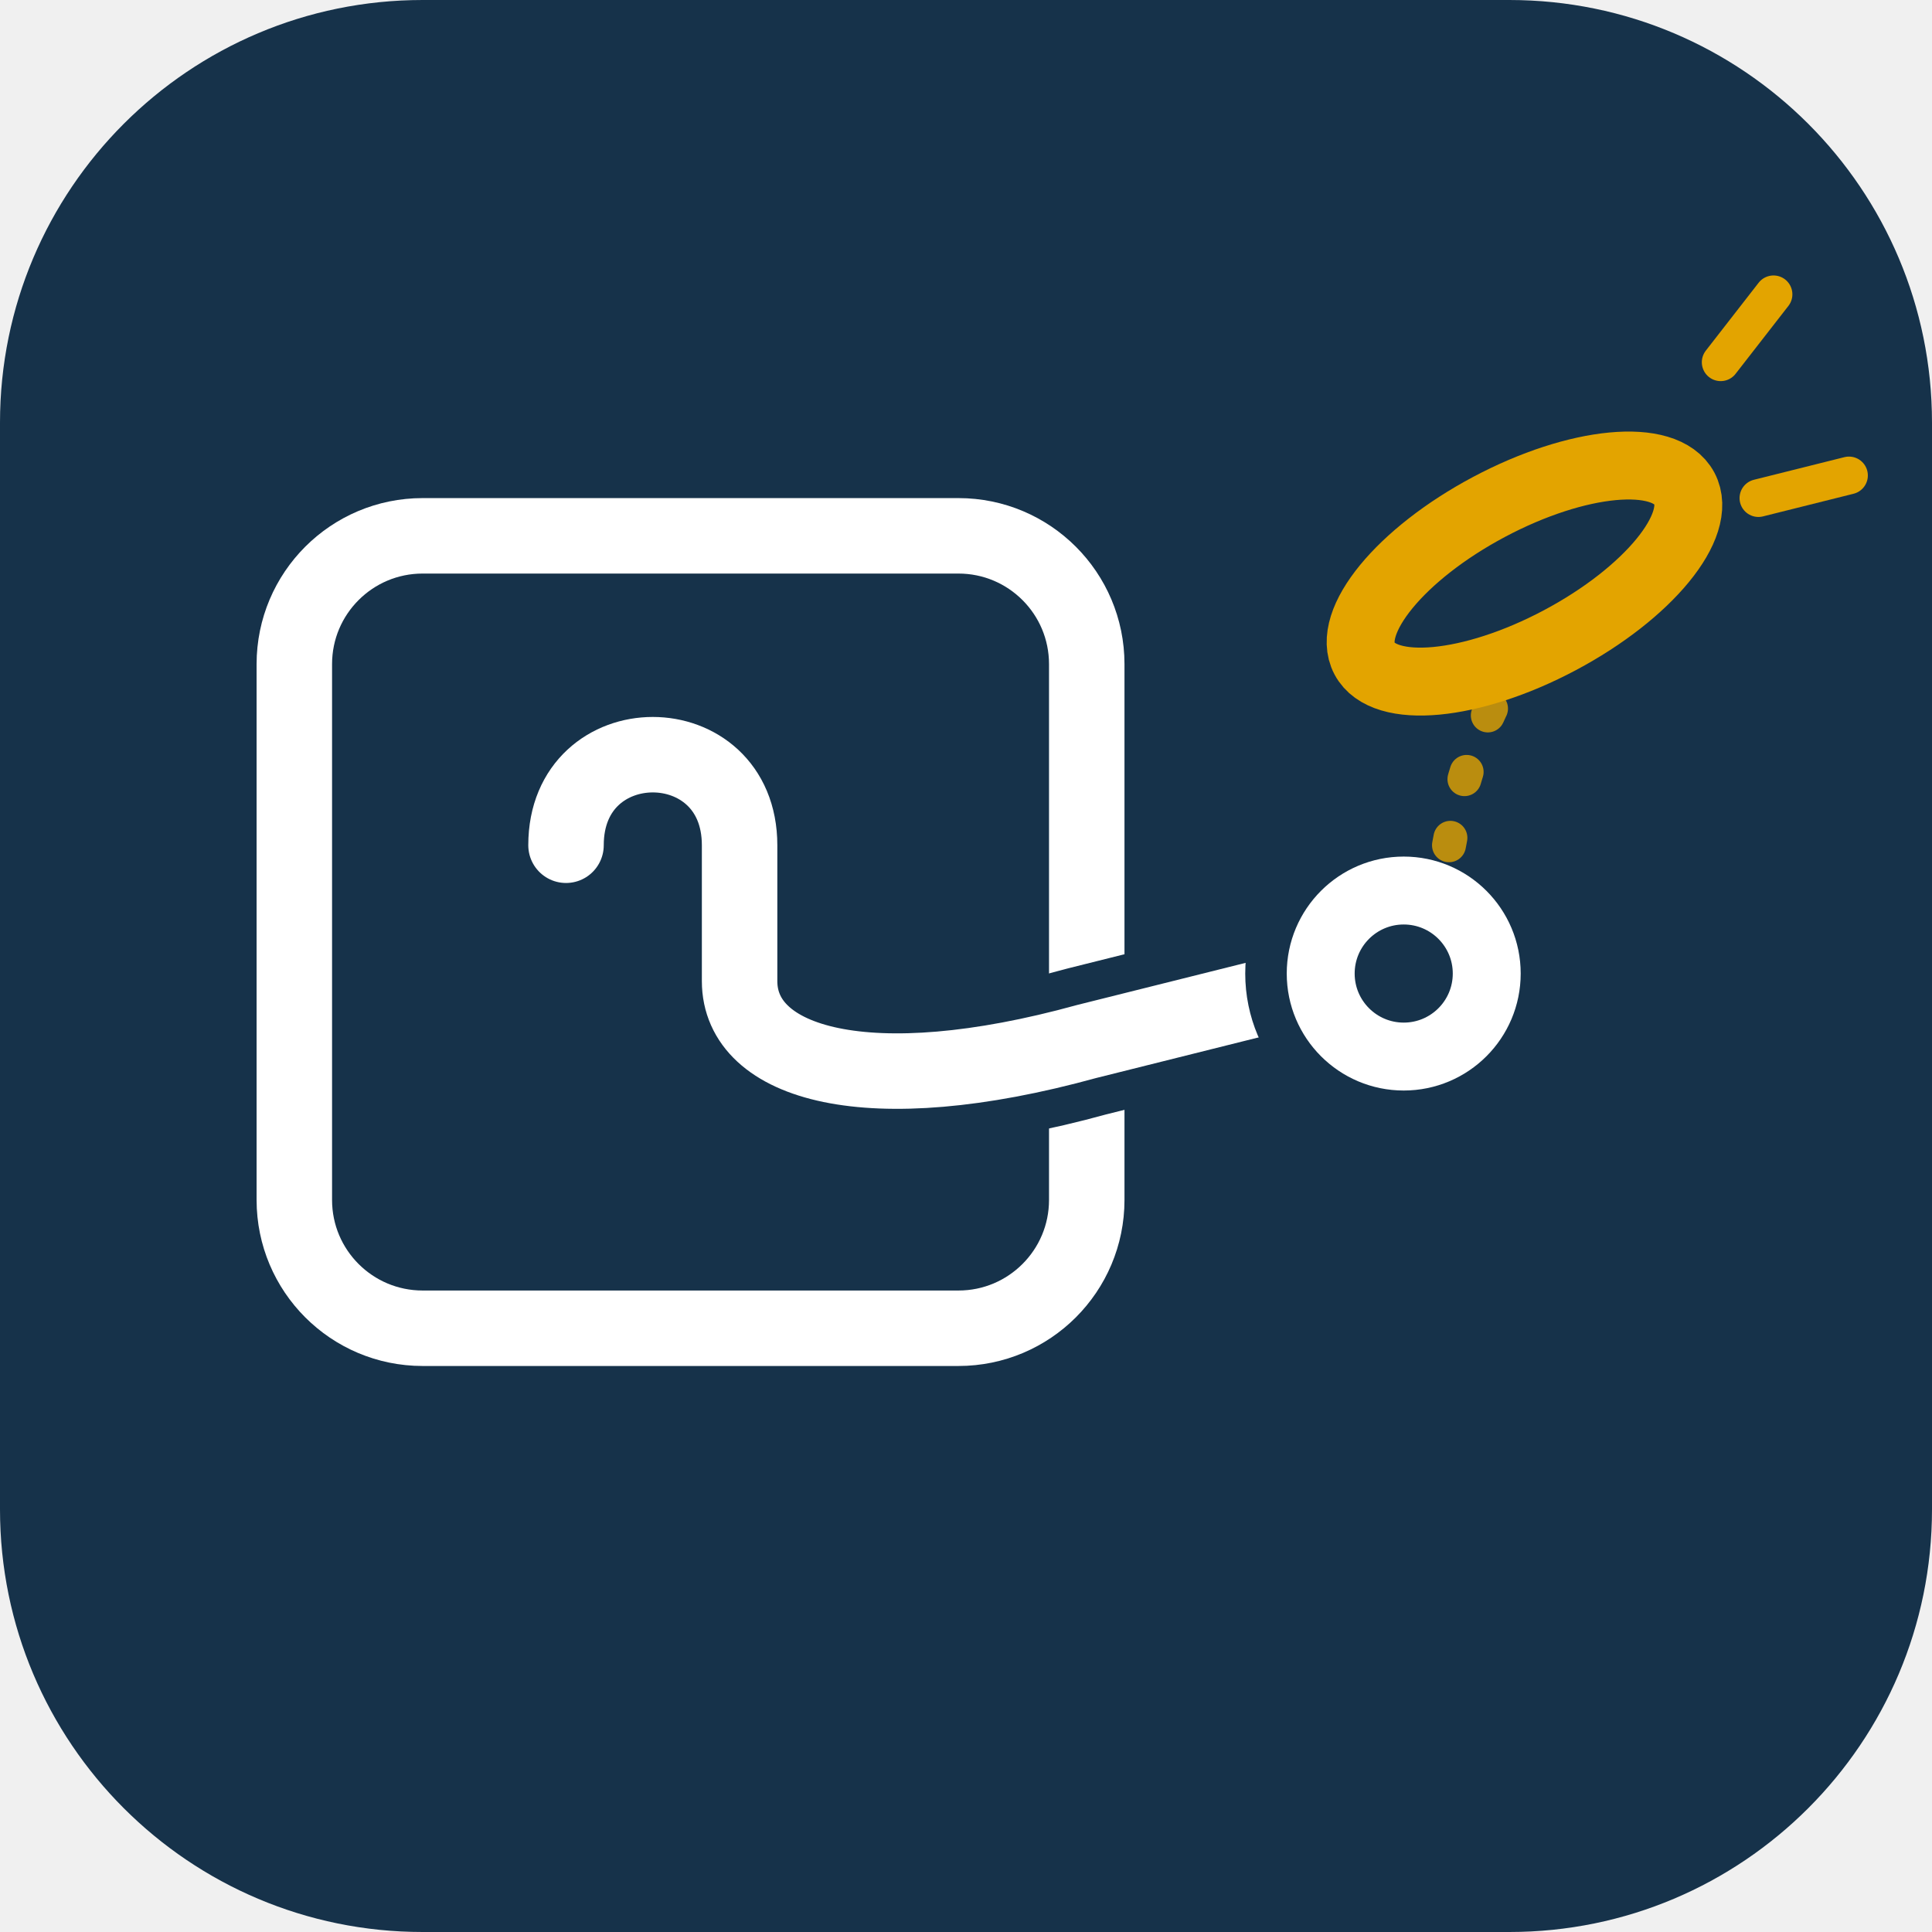
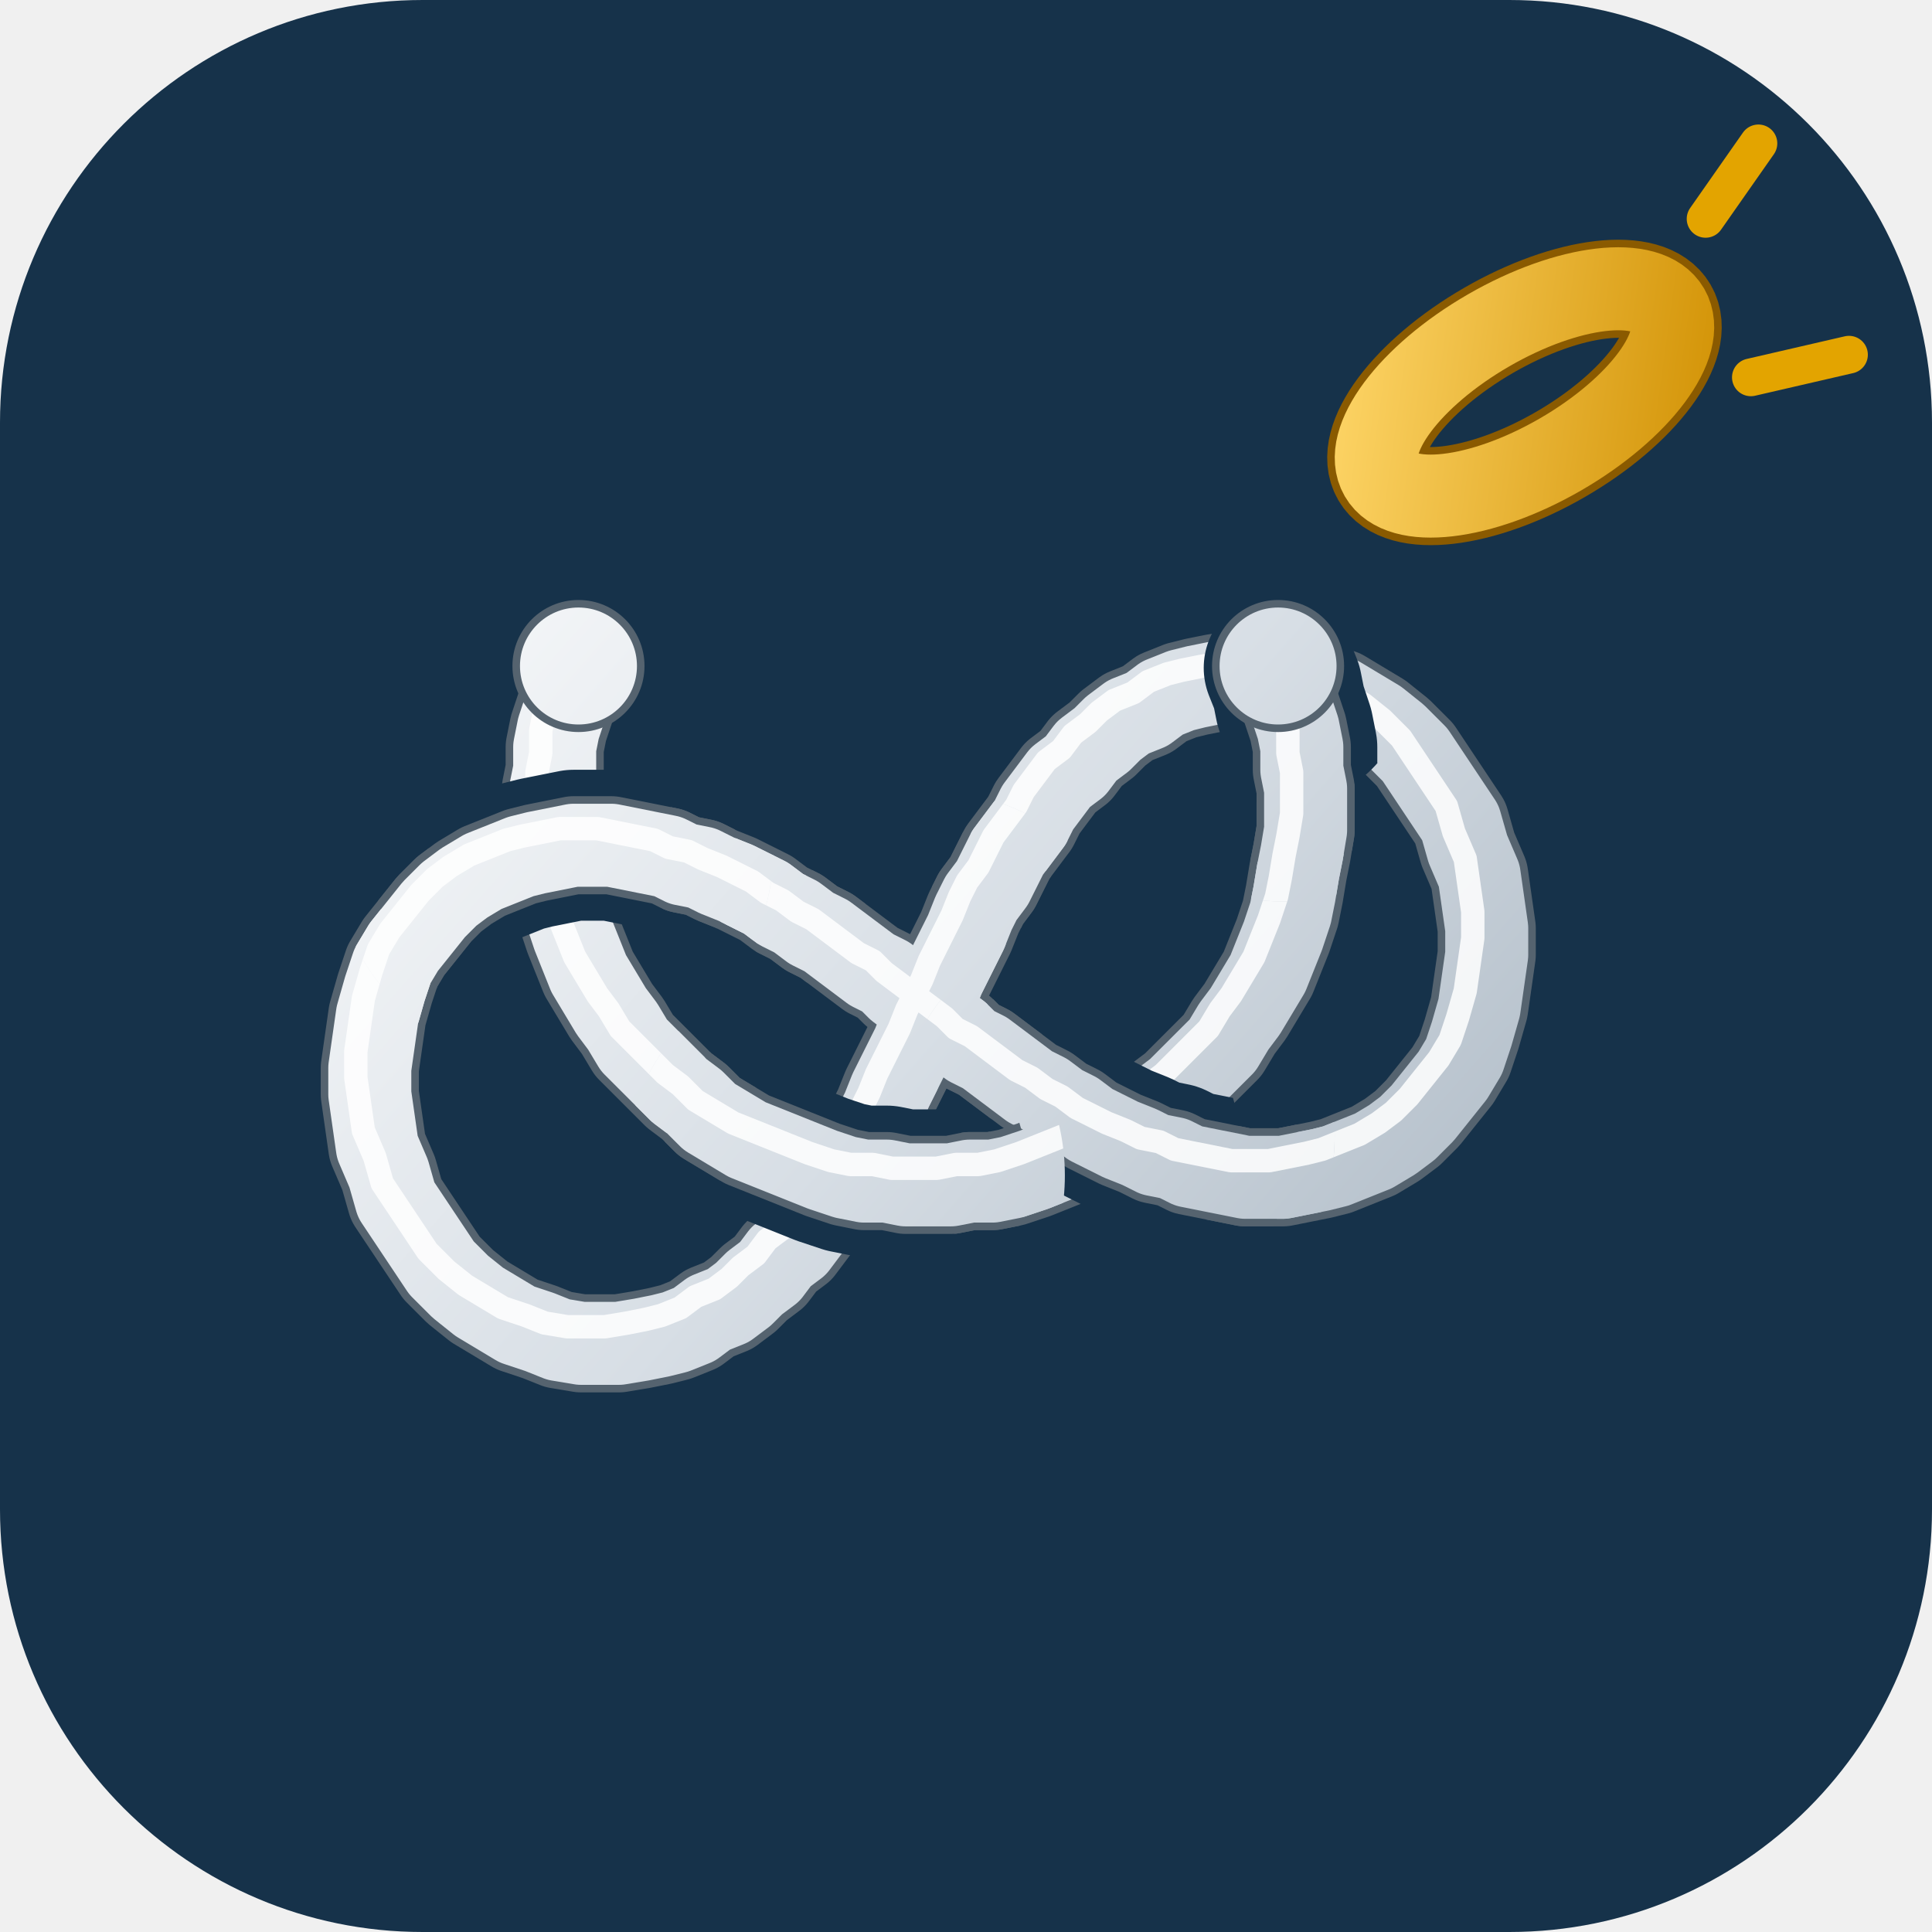
<svg xmlns="http://www.w3.org/2000/svg" viewBox="0 0 512 512">
  <defs>
-     <clipPath id="qu">
-       <rect x="262" y="290" width="52" height="40" />
+     <linearGradient id="is" gradientUnits="userSpaceOnUse" x1="80" y1="120" x2="420" y2="420">
+       <stop offset="0" stop-color="#ffffff" />
+       <stop offset=".5" stop-color="#d7dee5" />
+       <stop offset="1" stop-color="#9fadba" />
+     </linearGradient>
+     <linearGradient id="ig" gradientUnits="userSpaceOnUse" x1="360" y1="70" x2="450" y2="140">
+       <stop offset="0" stop-color="#ffd76a" />
+       <stop offset="1" stop-color="#d08f00" />
+     </linearGradient>
+     <clipPath id="ia0">
+       <circle cx="246.0" cy="268.0" r="33.0" />
+     </clipPath>
+     <clipPath id="ib0">
+       <circle cx="246.0" cy="268.0" r="48.4" />
+     </clipPath>
+     <clipPath id="ic0">
+       <circle cx="246.0" cy="268.0" r="58.4" />
+     </clipPath>
+     <clipPath id="ia1">
+       <circle cx="295.3" cy="301.0" r="33.0" />
+     </clipPath>
+     <clipPath id="ib1">
+       <circle cx="295.3" cy="301.0" r="48.4" />
+     </clipPath>
+     <clipPath id="ic1">
+       <circle cx="295.3" cy="301.0" r="58.4" />
+     </clipPath>
+     <clipPath id="ia2">
+       <circle cx="146.6" cy="224.8" r="33.0" />
+     </clipPath>
+     <clipPath id="ib2">
+       <circle cx="146.6" cy="224.8" r="48.4" />
+     </clipPath>
+     <clipPath id="ic2">
+       <circle cx="146.6" cy="224.8" r="58.4" />
+     </clipPath>
+     <clipPath id="ia3">
+       <circle cx="223.8" cy="311.5" r="33.0" />
+     </clipPath>
+     <clipPath id="ib3">
+       <circle cx="223.8" cy="311.5" r="48.4" />
+     </clipPath>
+     <clipPath id="ic3">
+       <circle cx="223.8" cy="311.5" r="58.4" />
+     </clipPath>
+     <clipPath id="ia4">
+       <circle cx="340.2" cy="180.5" r="33.0" />
+     </clipPath>
+     <clipPath id="ib4">
+       <circle cx="340.2" cy="180.5" r="48.4" />
+     </clipPath>
+     <clipPath id="ic4">
+       <circle cx="340.2" cy="180.5" r="58.4" />
    </clipPath>
  </defs>
  <rect width="512" height="512" rx="112" fill="#16324a" />
-   <g fill="none" stroke-linecap="round" stroke-linejoin="round" transform="translate(0 -8)">
-     <rect x="78" y="150" width="210" height="210" rx="34" stroke="#ffffff" stroke-width="20" />
-     <path d="M150 232 C 150 200, 196 200, 196 232 L196 268 C 196 290, 230 300, 288 284 L 352 268" stroke="#16324a" stroke-width="40" />
-     <path d="M150 232 C 150 200, 196 200, 196 232 L196 268 C 196 290, 230 300, 288 284 L 352 268" stroke="#ffffff" stroke-width="20" />
-     <circle cx="372" cy="266" r="22" stroke="#16324a" stroke-width="40" />
-     <circle cx="372" cy="266" r="22" stroke="#ffffff" stroke-width="18" />
-     <ellipse cx="404" cy="160" rx="48" ry="20" stroke="#e3a400" stroke-width="18" transform="rotate(-28 404 160)" />
-     <g stroke="#e3a400" stroke-width="9" stroke-dasharray="2 16" opacity=".8">
-       <path d="M384 232 Q 388 210 396 194" />
+   <g fill="none" stroke-linecap="round" stroke-linejoin="round">
+     <g>
+       <path d="M392 232 L393 239 L394 246 L394 253 L393 260 L392 267 L390 274 L388 280 L385 285 L381 290 L377 295 L373 299 L369 302 L364 305 L359 307 L354 309 L350 310 L345 311 L340 312 L335 312 L330 312 L325 311 L320 310 L315 309 L311 307 L306 306 L302 304 L297 302 L293 300 L289 298 L285 295 L281 293 L277 290 L273 288 L269 285 L265 282 L261 279 L257 277 L254 274 L250 271 L246 268 L242 265 L238 262 L235 259 L231 257 L227 254 L223 251 L219 248 L215 246 L211 243 L207 241 L203 238 L199 236 L195 234 L190 232 L186 230 L181 229 L177 227 L172 226 L167 225 L162 224 L157 224 L152 224 L147 225 L142 226 L138 227 L133 229 L128 231 L123 234 L119 237 L115 241 L111 246 L107 251 L104 256 L102 262 L100 269 L99 276 L98 283 L98 290 L99 297 L100 304 L103 311 L105 318 L109 324 L113 330 L117 336 L122 341 L127 345 L132 348 L137 351 L143 353 L148 355 L154 356 L159 356 L164 356 L170 355 L175 354 L179 353 L184 351 L188 348 L193 346 L197 343 L200 340 L204 337 L207 333 L211 330 L214 326 L217 322 L219 318 L222 314 L225 310 L227 306 L229 302 L232 298 L234 294 L236 289 L238 285 L240 281 L242 277 L244 272 L246 268 L248 264 L250 259 L252 255 L254 251 L256 247 L258 242 L260 238 L263 234 L265 230 L267 226 L270 222 L273 218 L275 214 L278 210 L281 206 L285 203 L288 199 L292 196 L295 193 L299 190 L304 188 L308 185 L313 183 L317 182 L322 181 L328 180 L333 180 L338 180 L344 181 L349 183 L355 185 L360 188 L365 191 L370 195 L375 200 L379 206 L383 212 L387 218 L389 225 L392 232" stroke="#55636f" stroke-width="26" />
    </g>
+     <g>
+       <path d="M392 232 L393 239 L394 246 L394 253 L393 260 L392 267 L390 274 L388 280 L385 285 L381 290 L377 295 L373 299 L369 302 L364 305 L359 307 L354 309 L350 310 L345 311 L340 312 L335 312 L330 312 L325 311 L320 310 L315 309 L311 307 L306 306 L302 304 L297 302 L293 300 L289 298 L285 295 L281 293 L277 290 L273 288 L269 285 L265 282 L261 279 L257 277 L254 274 L250 271 L246 268 L242 265 L238 262 L235 259 L231 257 L227 254 L223 251 L219 248 L215 246 L211 243 L207 241 L203 238 L199 236 L195 234 L190 232 L186 230 L181 229 L177 227 L172 226 L167 225 L162 224 L157 224 L152 224 L147 225 L142 226 L138 227 L133 229 L128 231 L123 234 L119 237 L115 241 L111 246 L107 251 L104 256 L102 262 L100 269 L99 276 L98 283 L98 290 L99 297 L100 304 L103 311 L105 318 L109 324 L113 330 L117 336 L122 341 L127 345 L132 348 L137 351 L143 353 L148 355 L154 356 L159 356 L164 356 L170 355 L175 354 L179 353 L184 351 L188 348 L193 346 L197 343 L200 340 L204 337 L207 333 L211 330 L214 326 L217 322 L219 318 L222 314 L225 310 L227 306 L229 302 L232 298 L234 294 L236 289 L238 285 L240 281 L242 277 L244 272 L246 268 L248 264 L250 259 L252 255 L254 251 L256 247 L258 242 L260 238 L263 234 L265 230 L267 226 L270 222 L273 218 L275 214 L278 210 L281 206 L285 203 L288 199 L292 196 L295 193 L299 190 L304 188 L308 185 L313 183 L317 182 L322 181 L328 180 L333 180 L338 180 L344 181 L349 183 L355 185 L360 188 L365 191 L370 195 L375 200 L379 206 L383 212 L387 218 L389 225 L392 232" stroke="url(#is)" stroke-width="22" />
+       <path d="M392 232 L393 239 L394 246 L394 253 L393 260 L392 267 L390 274 L388 280 L385 285 L381 290 L377 295 L373 299 L369 302 L364 305 L359 307 L354 309 L350 310 L345 311 L340 312 L335 312 L330 312 L325 311 L320 310 L315 309 L311 307 L306 306 L302 304 L297 302 L293 300 L289 298 L285 295 L281 293 L277 290 L273 288 L269 285 L265 282 L261 279 L257 277 L254 274 L250 271 L246 268 L242 265 L238 262 L235 259 L231 257 L227 254 L223 251 L219 248 L215 246 L211 243 L207 241 L203 238 L199 236 L195 234 L190 232 L186 230 L181 229 L177 227 L172 226 L167 225 L162 224 L157 224 L152 224 L147 225 L142 226 L138 227 L133 229 L128 231 L123 234 L119 237 L115 241 L111 246 L107 251 L104 256 L102 262 L100 269 L99 276 L98 283 L98 290 L99 297 L100 304 L103 311 L105 318 L109 324 L113 330 L117 336 L122 341 L127 345 L132 348 L137 351 L143 353 L148 355 L154 356 L159 356 L164 356 L170 355 L175 354 L179 353 L184 351 L188 348 L193 346 L197 343 L200 340 L204 337 L207 333 L211 330 L214 326 L217 322 L219 318 L222 314 L225 310 L227 306 L229 302 L232 298 L234 294 L236 289 L238 285 L240 281 L242 277 L244 272 L246 268 L248 264 L250 259 L252 255 L254 251 L256 247 L258 242 L260 238 L263 234 L265 230 L267 226 L270 222 L273 218 L275 214 L278 210 L281 206 L285 203 L288 199 L292 196 L295 193 L299 190 L304 188 L308 185 L313 183 L317 182 L322 181 L328 180 L333 180 L338 180 L344 181 L349 183 L355 185 L360 188 L365 191 L370 195 L375 200 L379 206 L383 212 L387 218 L389 225 L392 232" stroke="#ffffff" stroke-opacity=".85" stroke-width="6.2" transform="translate(-3.7 -4.4)" />
+     </g>
+     <g>
+       <path d="M339 177 L341 182 L342 187 L344 193 L345 198 L345 204 L346 209 L346 215 L346 220 L345 226 L344 231 L343 237 L342 242 L340 248 L338 253 L336 258 L333 263 L330 268 L327 272 L324 277 L320 281 L316 285 L312 289 L308 292 L304 296 L299 299 L294 302 L289 304 L284 306 L279 308 L274 310 L268 312 L263 313 L257 313 L252 314 L246 314 L240 314 L235 313 L229 313 L224 312 L218 310 L213 308 L208 306 L203 304 L198 302 L193 299 L188 296 L184 292 L180 289 L176 285 L172 281 L168 277 L165 272 L162 268 L159 263 L156 258 L154 253 L152 248 L150 242 L149 237 L148 231 L147 226 L146 220 L146 215 L146 209 L147 204 L147 198 L148 193 L150 187 L151 182 L153 177" stroke="#55636f" stroke-width="26" />
+     </g>
+     <g>
+       <path d="M339 177 L341 182 L342 187 L344 193 L345 198 L345 204 L346 209 L346 215 L346 220 L345 226 L344 231 L343 237 L342 242 L340 248 L338 253 L336 258 L333 263 L330 268 L327 272 L324 277 L320 281 L316 285 L312 289 L308 292 L304 296 L299 299 L294 302 L289 304 L284 306 L279 308 L274 310 L268 312 L263 313 L257 313 L252 314 L246 314 L240 314 L235 313 L229 313 L224 312 L218 310 L213 308 L208 306 L203 304 L198 302 L193 299 L188 296 L184 292 L180 289 L176 285 L172 281 L168 277 L165 272 L162 268 L159 263 L156 258 L154 253 L152 248 L150 242 L149 237 L148 231 L147 226 L146 220 L146 215 L146 209 L147 204 L147 198 L148 193 L150 187 L151 182 L153 177" stroke="url(#is)" stroke-width="22" />
+       <path d="M339 177 L341 182 L342 187 L344 193 L345 198 L345 204 L346 209 L346 215 L346 220 L345 226 L344 231 L343 237 L342 242 L340 248 L338 253 L336 258 L333 263 L330 268 L327 272 L324 277 L320 281 L316 285 L312 289 L308 292 L304 296 L299 299 L294 302 L289 304 L284 306 L279 308 L274 310 L268 312 L263 313 L257 313 L252 314 L246 314 L240 314 L235 313 L229 313 L224 312 L218 310 L213 308 L208 306 L203 304 L198 302 L193 299 L188 296 L184 292 L180 289 L176 285 L172 281 L168 277 L165 272 L162 268 L159 263 L156 258 L154 253 L152 248 L150 242 L149 237 L148 231 L147 226 L146 220 L146 215 L146 209 L147 204 L147 198 L148 193 L150 187 L151 182 L153 177" stroke="#ffffff" stroke-opacity=".85" stroke-width="6.2" transform="translate(-3.7 -4.4)" />
+     </g>
+     <path d="M392 232 L393 239 L394 246 L394 253 L393 260 L392 267 L390 274 L388 280 L385 285 L381 290 L377 295 L373 299 L369 302 L364 305 L359 307 L354 309 L350 310 L345 311 L340 312 L335 312 L330 312 L325 311 L320 310 L315 309 L311 307 L306 306 L302 304 L297 302 L293 300 L289 298 L285 295 L281 293 L277 290 L273 288 L269 285 L265 282 L261 279 L257 277 L254 274 L250 271 L246 268 L242 265 L238 262 L235 259 L231 257 L227 254 L223 251 L219 248 L215 246 L211 243 L207 241 L203 238 L199 236 L195 234 L190 232 L186 230 L181 229 L177 227 L172 226 L167 225 L162 224 L157 224 L152 224 L147 225 L142 226 L138 227 L133 229 L128 231 L123 234 L119 237 L115 241 L111 246 L107 251 L104 256 L102 262 L100 269 L99 276 L98 283 L98 290 L99 297 L100 304 L103 311 L105 318 L109 324 L113 330 L117 336 L122 341 L127 345 L132 348 L137 351 L143 353 L148 355 L154 356 L159 356 L164 356 L170 355 L175 354 L179 353 L184 351 L188 348 L193 346 L197 343 L200 340 L204 337 L207 333 L211 330 L214 326 L217 322 L219 318 L222 314 L225 310 L227 306 L229 302 L232 298 L234 294 L236 289 L238 285 L240 281 L242 277 L244 272 L246 268 L248 264 L250 259 L252 255 L254 251 L256 247 L258 242 L260 238 L263 234 L265 230 L267 226 L270 222 L273 218 L275 214 L278 210 L281 206 L285 203 L288 199 L292 196 L295 193 L299 190 L304 188 L308 185 L313 183 L317 182 L322 181 L328 180 L333 180 L338 180 L344 181 L349 183 L355 185 L360 188 L365 191 L370 195 L375 200 L379 206 L383 212 L387 218 L389 225 L392 232" stroke="#16324a" stroke-width="40" clip-path="url(#ia0)" />
+     <g clip-path="url(#ib0)">
+       <path d="M392 232 L393 239 L394 246 L394 253 L393 260 L392 267 L390 274 L388 280 L385 285 L381 290 L377 295 L373 299 L369 302 L364 305 L359 307 L354 309 L350 310 L345 311 L340 312 L335 312 L330 312 L325 311 L320 310 L315 309 L311 307 L306 306 L302 304 L297 302 L293 300 L289 298 L285 295 L281 293 L277 290 L273 288 L269 285 L265 282 L261 279 L257 277 L254 274 L250 271 L246 268 L242 265 L238 262 L235 259 L231 257 L227 254 L223 251 L219 248 L215 246 L211 243 L207 241 L203 238 L199 236 L195 234 L190 232 L186 230 L181 229 L177 227 L172 226 L167 225 L162 224 L157 224 L152 224 L147 225 L142 226 L138 227 L133 229 L128 231 L123 234 L119 237 L115 241 L111 246 L107 251 L104 256 L102 262 L100 269 L99 276 L98 283 L98 290 L99 297 L100 304 L103 311 L105 318 L109 324 L113 330 L117 336 L122 341 L127 345 L132 348 L137 351 L143 353 L148 355 L154 356 L159 356 L164 356 L170 355 L175 354 L179 353 L184 351 L188 348 L193 346 L197 343 L200 340 L204 337 L207 333 L211 330 L214 326 L217 322 L219 318 L222 314 L225 310 L227 306 L229 302 L232 298 L234 294 L236 289 L238 285 L240 281 L242 277 L244 272 L246 268 L248 264 L250 259 L252 255 L254 251 L256 247 L258 242 L260 238 L263 234 L265 230 L267 226 L270 222 L273 218 L275 214 L278 210 L281 206 L285 203 L288 199 L292 196 L295 193 L299 190 L304 188 L308 185 L313 183 L317 182 L322 181 L328 180 L333 180 L338 180 L344 181 L349 183 L355 185 L360 188 L365 191 L370 195 L375 200 L379 206 L383 212 L387 218 L389 225 L392 232" stroke="#55636f" stroke-width="26" />
+     </g>
+     <g clip-path="url(#ic0)">
+       <path d="M392 232 L393 239 L394 246 L394 253 L393 260 L392 267 L390 274 L388 280 L385 285 L381 290 L377 295 L373 299 L369 302 L364 305 L359 307 L354 309 L350 310 L345 311 L340 312 L335 312 L330 312 L325 311 L320 310 L315 309 L311 307 L306 306 L302 304 L297 302 L293 300 L289 298 L285 295 L281 293 L277 290 L273 288 L269 285 L265 282 L261 279 L257 277 L254 274 L250 271 L246 268 L242 265 L238 262 L235 259 L231 257 L227 254 L223 251 L219 248 L215 246 L211 243 L207 241 L203 238 L199 236 L195 234 L190 232 L186 230 L181 229 L177 227 L172 226 L167 225 L162 224 L157 224 L152 224 L147 225 L142 226 L138 227 L133 229 L128 231 L123 234 L119 237 L115 241 L111 246 L107 251 L104 256 L102 262 L100 269 L99 276 L98 283 L98 290 L99 297 L100 304 L103 311 L105 318 L109 324 L113 330 L117 336 L122 341 L127 345 L132 348 L137 351 L143 353 L148 355 L154 356 L159 356 L164 356 L170 355 L175 354 L179 353 L184 351 L188 348 L193 346 L197 343 L200 340 L204 337 L207 333 L211 330 L214 326 L217 322 L219 318 L222 314 L225 310 L227 306 L229 302 L232 298 L234 294 L236 289 L238 285 L240 281 L242 277 L244 272 L246 268 L248 264 L250 259 L252 255 L254 251 L256 247 L258 242 L260 238 L263 234 L265 230 L267 226 L270 222 L273 218 L275 214 L278 210 L281 206 L285 203 L288 199 L292 196 L295 193 L299 190 L304 188 L308 185 L313 183 L317 182 L322 181 L328 180 L333 180 L338 180 L344 181 L349 183 L355 185 L360 188 L365 191 L370 195 L375 200 L379 206 L383 212 L387 218 L389 225 L392 232" stroke="url(#is)" stroke-width="22" />
+       <path d="M392 232 L393 239 L394 246 L394 253 L393 260 L392 267 L390 274 L388 280 L385 285 L381 290 L377 295 L373 299 L369 302 L364 305 L359 307 L354 309 L350 310 L345 311 L340 312 L335 312 L330 312 L325 311 L320 310 L315 309 L311 307 L306 306 L302 304 L297 302 L293 300 L289 298 L285 295 L281 293 L277 290 L273 288 L269 285 L265 282 L261 279 L257 277 L254 274 L250 271 L246 268 L242 265 L238 262 L235 259 L231 257 L227 254 L223 251 L219 248 L215 246 L211 243 L207 241 L203 238 L199 236 L195 234 L190 232 L186 230 L181 229 L177 227 L172 226 L167 225 L162 224 L157 224 L152 224 L147 225 L142 226 L138 227 L133 229 L128 231 L123 234 L119 237 L115 241 L111 246 L107 251 L104 256 L102 262 L100 269 L99 276 L98 283 L98 290 L99 297 L100 304 L103 311 L105 318 L109 324 L113 330 L117 336 L122 341 L127 345 L132 348 L137 351 L143 353 L148 355 L154 356 L159 356 L164 356 L170 355 L175 354 L179 353 L184 351 L188 348 L193 346 L197 343 L200 340 L204 337 L207 333 L211 330 L214 326 L217 322 L219 318 L222 314 L225 310 L227 306 L229 302 L232 298 L234 294 L236 289 L238 285 L240 281 L242 277 L244 272 L246 268 L248 264 L250 259 L252 255 L254 251 L256 247 L258 242 L260 238 L263 234 L265 230 L267 226 L270 222 L273 218 L275 214 L278 210 L281 206 L285 203 L288 199 L292 196 L295 193 L299 190 L304 188 L308 185 L313 183 L317 182 L322 181 L328 180 L333 180 L338 180 L344 181 L349 183 L355 185 L360 188 L365 191 L370 195 L375 200 L379 206 L383 212 L387 218 L389 225 L392 232" stroke="#ffffff" stroke-opacity=".85" stroke-width="6.2" transform="translate(-3.7 -4.4)" />
+     </g>
+     <path d="M392 232 L393 239 L394 246 L394 253 L393 260 L392 267 L390 274 L388 280 L385 285 L381 290 L377 295 L373 299 L369 302 L364 305 L359 307 L354 309 L350 310 L345 311 L340 312 L335 312 L330 312 L325 311 L320 310 L315 309 L311 307 L306 306 L302 304 L297 302 L293 300 L289 298 L285 295 L281 293 L277 290 L273 288 L269 285 L265 282 L261 279 L257 277 L254 274 L250 271 L246 268 L242 265 L238 262 L235 259 L231 257 L227 254 L223 251 L219 248 L215 246 L211 243 L207 241 L203 238 L199 236 L195 234 L190 232 L186 230 L181 229 L177 227 L172 226 L167 225 L162 224 L157 224 L152 224 L147 225 L142 226 L138 227 L133 229 L128 231 L123 234 L119 237 L115 241 L111 246 L107 251 L104 256 L102 262 L100 269 L99 276 L98 283 L98 290 L99 297 L100 304 L103 311 L105 318 L109 324 L113 330 L117 336 L122 341 L127 345 L132 348 L137 351 L143 353 L148 355 L154 356 L159 356 L164 356 L170 355 L175 354 L179 353 L184 351 L188 348 L193 346 L197 343 L200 340 L204 337 L207 333 L211 330 L214 326 L217 322 L219 318 L222 314 L225 310 L227 306 L229 302 L232 298 L234 294 L236 289 L238 285 L240 281 L242 277 L244 272 L246 268 L248 264 L250 259 L252 255 L254 251 L256 247 L258 242 L260 238 L263 234 L265 230 L267 226 L270 222 L273 218 L275 214 L278 210 L281 206 L285 203 L288 199 L292 196 L295 193 L299 190 L304 188 L308 185 L313 183 L317 182 L322 181 L328 180 L333 180 L338 180 L344 181 L349 183 L355 185 L360 188 L365 191 L370 195 L375 200 L379 206 L383 212 L387 218 L389 225 L392 232" stroke="#16324a" stroke-width="40" clip-path="url(#ia1)" />
+     <g clip-path="url(#ib1)">
+       <path d="M392 232 L393 239 L394 246 L394 253 L393 260 L392 267 L390 274 L388 280 L385 285 L381 290 L377 295 L373 299 L369 302 L364 305 L359 307 L354 309 L350 310 L345 311 L340 312 L335 312 L330 312 L325 311 L320 310 L315 309 L311 307 L306 306 L302 304 L297 302 L293 300 L289 298 L285 295 L281 293 L277 290 L273 288 L269 285 L265 282 L261 279 L257 277 L254 274 L250 271 L246 268 L242 265 L238 262 L235 259 L231 257 L227 254 L223 251 L219 248 L215 246 L211 243 L207 241 L203 238 L199 236 L195 234 L190 232 L186 230 L181 229 L177 227 L172 226 L167 225 L162 224 L157 224 L152 224 L147 225 L142 226 L138 227 L133 229 L128 231 L123 234 L119 237 L115 241 L111 246 L107 251 L104 256 L102 262 L100 269 L99 276 L98 283 L98 290 L99 297 L100 304 L103 311 L105 318 L109 324 L113 330 L117 336 L122 341 L127 345 L132 348 L137 351 L143 353 L148 355 L154 356 L159 356 L164 356 L170 355 L175 354 L179 353 L184 351 L188 348 L193 346 L197 343 L200 340 L204 337 L207 333 L211 330 L214 326 L217 322 L219 318 L222 314 L225 310 L227 306 L229 302 L232 298 L234 294 L236 289 L238 285 L240 281 L242 277 L244 272 L246 268 L248 264 L250 259 L252 255 L254 251 L256 247 L258 242 L260 238 L263 234 L265 230 L267 226 L270 222 L273 218 L275 214 L278 210 L281 206 L285 203 L288 199 L292 196 L295 193 L299 190 L304 188 L308 185 L313 183 L317 182 L322 181 L328 180 L333 180 L338 180 L344 181 L349 183 L355 185 L360 188 L365 191 L370 195 L375 200 L379 206 L383 212 L387 218 L389 225 L392 232" stroke="#55636f" stroke-width="26" />
+     </g>
+     <g clip-path="url(#ic1)">
+       <path d="M392 232 L393 239 L394 246 L394 253 L393 260 L392 267 L390 274 L388 280 L385 285 L381 290 L377 295 L373 299 L369 302 L364 305 L359 307 L354 309 L350 310 L345 311 L340 312 L335 312 L330 312 L325 311 L320 310 L315 309 L311 307 L306 306 L302 304 L297 302 L293 300 L289 298 L285 295 L281 293 L277 290 L273 288 L269 285 L265 282 L261 279 L257 277 L254 274 L250 271 L246 268 L242 265 L238 262 L235 259 L231 257 L227 254 L223 251 L219 248 L215 246 L211 243 L207 241 L203 238 L199 236 L195 234 L190 232 L186 230 L181 229 L177 227 L172 226 L167 225 L162 224 L157 224 L152 224 L147 225 L142 226 L138 227 L133 229 L128 231 L123 234 L119 237 L115 241 L111 246 L107 251 L104 256 L102 262 L100 269 L99 276 L98 283 L98 290 L99 297 L100 304 L103 311 L105 318 L109 324 L113 330 L117 336 L122 341 L127 345 L132 348 L137 351 L143 353 L148 355 L154 356 L159 356 L164 356 L170 355 L175 354 L179 353 L184 351 L188 348 L193 346 L197 343 L200 340 L204 337 L207 333 L211 330 L214 326 L217 322 L219 318 L222 314 L225 310 L227 306 L229 302 L232 298 L234 294 L236 289 L238 285 L240 281 L242 277 L244 272 L246 268 L248 264 L250 259 L252 255 L254 251 L256 247 L258 242 L260 238 L263 234 L265 230 L267 226 L270 222 L273 218 L275 214 L278 210 L281 206 L285 203 L288 199 L292 196 L295 193 L299 190 L304 188 L308 185 L313 183 L317 182 L322 181 L328 180 L333 180 L338 180 L344 181 L349 183 L355 185 L360 188 L365 191 L370 195 L375 200 L379 206 L383 212 L387 218 L389 225 L392 232" stroke="url(#is)" stroke-width="22" />
+       <path d="M392 232 L393 239 L394 246 L394 253 L393 260 L392 267 L390 274 L388 280 L385 285 L381 290 L377 295 L373 299 L369 302 L364 305 L359 307 L354 309 L350 310 L345 311 L340 312 L335 312 L330 312 L325 311 L320 310 L315 309 L311 307 L306 306 L302 304 L297 302 L293 300 L289 298 L285 295 L281 293 L277 290 L273 288 L269 285 L265 282 L261 279 L257 277 L254 274 L250 271 L246 268 L242 265 L238 262 L235 259 L231 257 L227 254 L223 251 L219 248 L215 246 L211 243 L207 241 L203 238 L199 236 L195 234 L190 232 L186 230 L181 229 L177 227 L172 226 L167 225 L162 224 L157 224 L152 224 L147 225 L142 226 L138 227 L133 229 L128 231 L123 234 L119 237 L115 241 L111 246 L107 251 L104 256 L102 262 L100 269 L99 276 L98 283 L98 290 L99 297 L100 304 L103 311 L105 318 L109 324 L113 330 L117 336 L122 341 L127 345 L132 348 L137 351 L143 353 L148 355 L154 356 L159 356 L164 356 L170 355 L175 354 L179 353 L184 351 L188 348 L193 346 L197 343 L200 340 L204 337 L207 333 L211 330 L214 326 L217 322 L219 318 L222 314 L225 310 L227 306 L229 302 L232 298 L234 294 L236 289 L238 285 L240 281 L242 277 L244 272 L246 268 L248 264 L250 259 L252 255 L254 251 L256 247 L258 242 L260 238 L263 234 L265 230 L267 226 L270 222 L273 218 L275 214 L278 210 L281 206 L285 203 L288 199 L292 196 L295 193 L299 190 L304 188 L308 185 L313 183 L317 182 L322 181 L328 180 L333 180 L338 180 L344 181 L349 183 L355 185 L360 188 L365 191 L370 195 L375 200 L379 206 L383 212 L387 218 L389 225 L392 232" stroke="#ffffff" stroke-opacity=".85" stroke-width="6.2" transform="translate(-3.7 -4.4)" />
+     </g>
+     <path d="M392 232 L393 239 L394 246 L394 253 L393 260 L392 267 L390 274 L388 280 L385 285 L381 290 L377 295 L373 299 L369 302 L364 305 L359 307 L354 309 L350 310 L345 311 L340 312 L335 312 L330 312 L325 311 L320 310 L315 309 L311 307 L306 306 L302 304 L297 302 L293 300 L289 298 L285 295 L281 293 L277 290 L273 288 L269 285 L265 282 L261 279 L257 277 L254 274 L250 271 L246 268 L242 265 L238 262 L235 259 L231 257 L227 254 L223 251 L219 248 L215 246 L211 243 L207 241 L203 238 L199 236 L195 234 L190 232 L186 230 L181 229 L177 227 L172 226 L167 225 L162 224 L157 224 L152 224 L147 225 L142 226 L138 227 L133 229 L128 231 L123 234 L119 237 L115 241 L111 246 L107 251 L104 256 L102 262 L100 269 L99 276 L98 283 L98 290 L99 297 L100 304 L103 311 L105 318 L109 324 L113 330 L117 336 L122 341 L127 345 L132 348 L137 351 L143 353 L148 355 L154 356 L159 356 L164 356 L170 355 L175 354 L179 353 L184 351 L188 348 L193 346 L197 343 L200 340 L204 337 L207 333 L211 330 L214 326 L217 322 L219 318 L222 314 L225 310 L227 306 L229 302 L232 298 L234 294 L236 289 L238 285 L240 281 L242 277 L244 272 L246 268 L248 264 L250 259 L252 255 L254 251 L256 247 L258 242 L260 238 L263 234 L265 230 L267 226 L270 222 L273 218 L275 214 L278 210 L281 206 L285 203 L288 199 L292 196 L295 193 L299 190 L304 188 L308 185 L313 183 L317 182 L322 181 L328 180 L333 180 L338 180 L344 181 L349 183 L355 185 L360 188 L365 191 L370 195 L375 200 L379 206 L383 212 L387 218 L389 225 L392 232" stroke="#16324a" stroke-width="40" clip-path="url(#ia2)" />
+     <g clip-path="url(#ib2)">
+       <path d="M392 232 L393 239 L394 246 L394 253 L393 260 L392 267 L390 274 L388 280 L385 285 L381 290 L377 295 L373 299 L369 302 L364 305 L359 307 L354 309 L350 310 L345 311 L340 312 L335 312 L330 312 L325 311 L320 310 L315 309 L311 307 L306 306 L302 304 L297 302 L293 300 L289 298 L285 295 L281 293 L277 290 L273 288 L269 285 L265 282 L261 279 L257 277 L254 274 L250 271 L246 268 L242 265 L238 262 L235 259 L231 257 L227 254 L223 251 L219 248 L215 246 L211 243 L207 241 L203 238 L199 236 L195 234 L190 232 L186 230 L181 229 L177 227 L172 226 L167 225 L162 224 L157 224 L152 224 L147 225 L142 226 L138 227 L133 229 L128 231 L123 234 L119 237 L115 241 L111 246 L107 251 L104 256 L102 262 L100 269 L99 276 L98 283 L98 290 L99 297 L100 304 L103 311 L105 318 L109 324 L113 330 L117 336 L122 341 L127 345 L132 348 L137 351 L143 353 L148 355 L154 356 L159 356 L164 356 L170 355 L175 354 L179 353 L184 351 L188 348 L193 346 L197 343 L200 340 L204 337 L207 333 L211 330 L214 326 L217 322 L219 318 L222 314 L225 310 L227 306 L229 302 L232 298 L234 294 L236 289 L238 285 L240 281 L242 277 L244 272 L246 268 L248 264 L250 259 L252 255 L254 251 L256 247 L258 242 L260 238 L263 234 L265 230 L267 226 L270 222 L273 218 L275 214 L278 210 L281 206 L285 203 L288 199 L292 196 L295 193 L299 190 L304 188 L308 185 L313 183 L317 182 L322 181 L328 180 L333 180 L338 180 L344 181 L349 183 L355 185 L360 188 L365 191 L370 195 L375 200 L379 206 L383 212 L387 218 L389 225 L392 232" stroke="#55636f" stroke-width="26" />
+     </g>
+     <g clip-path="url(#ic2)">
+       <path d="M392 232 L393 239 L394 246 L394 253 L393 260 L392 267 L390 274 L388 280 L385 285 L381 290 L377 295 L373 299 L369 302 L364 305 L359 307 L354 309 L350 310 L345 311 L340 312 L335 312 L330 312 L325 311 L320 310 L315 309 L311 307 L306 306 L302 304 L297 302 L293 300 L289 298 L285 295 L281 293 L277 290 L273 288 L269 285 L265 282 L261 279 L257 277 L254 274 L250 271 L246 268 L242 265 L238 262 L235 259 L231 257 L227 254 L223 251 L219 248 L215 246 L211 243 L207 241 L203 238 L199 236 L195 234 L190 232 L186 230 L181 229 L177 227 L172 226 L167 225 L162 224 L157 224 L152 224 L147 225 L142 226 L138 227 L133 229 L128 231 L123 234 L119 237 L115 241 L111 246 L107 251 L104 256 L102 262 L100 269 L99 276 L98 283 L98 290 L99 297 L100 304 L103 311 L105 318 L109 324 L113 330 L117 336 L122 341 L127 345 L132 348 L137 351 L143 353 L148 355 L154 356 L159 356 L164 356 L170 355 L175 354 L179 353 L184 351 L188 348 L193 346 L197 343 L200 340 L204 337 L207 333 L211 330 L214 326 L217 322 L219 318 L222 314 L225 310 L227 306 L229 302 L232 298 L234 294 L236 289 L238 285 L240 281 L242 277 L244 272 L246 268 L248 264 L250 259 L252 255 L254 251 L256 247 L258 242 L260 238 L263 234 L265 230 L267 226 L270 222 L273 218 L275 214 L278 210 L281 206 L285 203 L288 199 L292 196 L295 193 L299 190 L304 188 L308 185 L313 183 L317 182 L322 181 L328 180 L333 180 L338 180 L344 181 L349 183 L355 185 L360 188 L365 191 L370 195 L375 200 L379 206 L383 212 L387 218 L389 225 L392 232" stroke="url(#is)" stroke-width="22" />
+       <path d="M392 232 L393 239 L394 246 L394 253 L393 260 L392 267 L390 274 L388 280 L385 285 L381 290 L377 295 L373 299 L369 302 L364 305 L359 307 L354 309 L350 310 L345 311 L340 312 L335 312 L330 312 L325 311 L320 310 L315 309 L311 307 L306 306 L302 304 L297 302 L293 300 L289 298 L285 295 L281 293 L277 290 L273 288 L269 285 L265 282 L261 279 L257 277 L254 274 L250 271 L246 268 L242 265 L238 262 L235 259 L231 257 L227 254 L223 251 L219 248 L215 246 L211 243 L207 241 L203 238 L199 236 L195 234 L190 232 L186 230 L181 229 L177 227 L172 226 L167 225 L162 224 L157 224 L152 224 L147 225 L142 226 L138 227 L133 229 L128 231 L123 234 L119 237 L115 241 L111 246 L107 251 L104 256 L102 262 L100 269 L99 276 L98 283 L98 290 L99 297 L100 304 L103 311 L105 318 L109 324 L113 330 L117 336 L122 341 L127 345 L132 348 L137 351 L143 353 L148 355 L154 356 L159 356 L164 356 L170 355 L175 354 L179 353 L184 351 L188 348 L193 346 L197 343 L200 340 L204 337 L207 333 L211 330 L214 326 L217 322 L219 318 L222 314 L225 310 L227 306 L229 302 L232 298 L234 294 L236 289 L238 285 L240 281 L242 277 L244 272 L246 268 L248 264 L250 259 L252 255 L254 251 L256 247 L258 242 L260 238 L263 234 L265 230 L267 226 L270 222 L273 218 L275 214 L278 210 L281 206 L285 203 L288 199 L292 196 L295 193 L299 190 L304 188 L308 185 L313 183 L317 182 L322 181 L328 180 L333 180 L338 180 L344 181 L349 183 L355 185 L360 188 L365 191 L370 195 L375 200 L379 206 L383 212 L387 218 L389 225 L392 232" stroke="#ffffff" stroke-opacity=".85" stroke-width="6.2" transform="translate(-3.7 -4.4)" />
+     </g>
+     <path d="M339 177 L341 182 L342 187 L344 193 L345 198 L345 204 L346 209 L346 215 L346 220 L345 226 L344 231 L343 237 L342 242 L340 248 L338 253 L336 258 L333 263 L330 268 L327 272 L324 277 L320 281 L316 285 L312 289 L308 292 L304 296 L299 299 L294 302 L289 304 L284 306 L279 308 L274 310 L268 312 L263 313 L257 313 L252 314 L246 314 L240 314 L235 313 L229 313 L224 312 L218 310 L213 308 L208 306 L203 304 L198 302 L193 299 L188 296 L184 292 L180 289 L176 285 L172 281 L168 277 L165 272 L162 268 L159 263 L156 258 L154 253 L152 248 L150 242 L149 237 L148 231 L147 226 L146 220 L146 215 L146 209 L147 204 L147 198 L148 193 L150 187 L151 182 L153 177" stroke="#16324a" stroke-width="40" clip-path="url(#ia3)" />
+     <g clip-path="url(#ib3)">
+       <path d="M339 177 L341 182 L342 187 L344 193 L345 198 L345 204 L346 209 L346 215 L346 220 L345 226 L344 231 L343 237 L342 242 L340 248 L338 253 L336 258 L333 263 L330 268 L327 272 L324 277 L320 281 L316 285 L312 289 L308 292 L304 296 L299 299 L294 302 L289 304 L284 306 L279 308 L274 310 L268 312 L263 313 L257 313 L252 314 L246 314 L240 314 L235 313 L229 313 L224 312 L218 310 L213 308 L208 306 L203 304 L198 302 L193 299 L188 296 L184 292 L180 289 L176 285 L172 281 L168 277 L165 272 L162 268 L159 263 L156 258 L154 253 L152 248 L150 242 L149 237 L148 231 L147 226 L146 220 L146 215 L146 209 L147 204 L147 198 L148 193 L150 187 L151 182 L153 177" stroke="#55636f" stroke-width="26" />
+     </g>
+     <g clip-path="url(#ic3)">
+       <path d="M339 177 L341 182 L342 187 L344 193 L345 198 L345 204 L346 209 L346 215 L346 220 L345 226 L344 231 L343 237 L342 242 L340 248 L338 253 L336 258 L333 263 L330 268 L327 272 L324 277 L320 281 L316 285 L312 289 L308 292 L304 296 L299 299 L294 302 L289 304 L284 306 L279 308 L274 310 L268 312 L263 313 L257 313 L252 314 L246 314 L240 314 L235 313 L229 313 L224 312 L218 310 L213 308 L208 306 L203 304 L198 302 L193 299 L188 296 L184 292 L180 289 L176 285 L172 281 L168 277 L165 272 L162 268 L159 263 L156 258 L154 253 L152 248 L150 242 L149 237 L148 231 L147 226 L146 220 L146 215 L146 209 L147 204 L147 198 L148 193 L150 187 L151 182 L153 177" stroke="url(#is)" stroke-width="22" />
+       <path d="M339 177 L341 182 L342 187 L344 193 L345 198 L345 204 L346 209 L346 215 L346 220 L345 226 L344 231 L343 237 L342 242 L340 248 L338 253 L336 258 L333 263 L330 268 L327 272 L324 277 L320 281 L316 285 L312 289 L308 292 L304 296 L299 299 L294 302 L289 304 L284 306 L279 308 L274 310 L268 312 L263 313 L257 313 L252 314 L246 314 L240 314 L235 313 L229 313 L224 312 L218 310 L213 308 L208 306 L203 304 L198 302 L193 299 L188 296 L184 292 L180 289 L176 285 L172 281 L168 277 L165 272 L162 268 L159 263 L156 258 L154 253 L152 248 L150 242 L149 237 L148 231 L147 226 L146 220 L146 215 L146 209 L147 204 L147 198 L148 193 L150 187 L151 182 L153 177" stroke="#ffffff" stroke-opacity=".85" stroke-width="6.2" transform="translate(-3.7 -4.4)" />
+     </g>
+     <path d="M339 177 L341 182 L342 187 L344 193 L345 198 L345 204 L346 209 L346 215 L346 220 L345 226 L344 231 L343 237 L342 242 L340 248 L338 253 L336 258 L333 263 L330 268 L327 272 L324 277 L320 281 L316 285 L312 289 L308 292 L304 296 L299 299 L294 302 L289 304 L284 306 L279 308 L274 310 L268 312 L263 313 L257 313 L252 314 L246 314 L240 314 L235 313 L229 313 L224 312 L218 310 L213 308 L208 306 L203 304 L198 302 L193 299 L188 296 L184 292 L180 289 L176 285 L172 281 L168 277 L165 272 L162 268 L159 263 L156 258 L154 253 L152 248 L150 242 L149 237 L148 231 L147 226 L146 220 L146 215 L146 209 L147 204 L147 198 L148 193 L150 187 L151 182 L153 177" stroke="#16324a" stroke-width="40" clip-path="url(#ia4)" />
+     <g clip-path="url(#ib4)">
+       <path d="M339 177 L341 182 L342 187 L344 193 L345 198 L345 204 L346 209 L346 215 L346 220 L345 226 L344 231 L343 237 L342 242 L340 248 L338 253 L336 258 L333 263 L330 268 L327 272 L324 277 L320 281 L316 285 L312 289 L308 292 L304 296 L299 299 L294 302 L289 304 L284 306 L279 308 L274 310 L268 312 L263 313 L257 313 L252 314 L246 314 L240 314 L235 313 L229 313 L224 312 L218 310 L213 308 L208 306 L203 304 L198 302 L193 299 L188 296 L184 292 L180 289 L176 285 L172 281 L168 277 L165 272 L162 268 L159 263 L156 258 L154 253 L152 248 L150 242 L149 237 L148 231 L147 226 L146 220 L146 215 L146 209 L147 204 L147 198 L148 193 L150 187 L151 182 L153 177" stroke="#55636f" stroke-width="26" />
+     </g>
+     <g clip-path="url(#ic4)">
+       <path d="M339 177 L341 182 L342 187 L344 193 L345 198 L345 204 L346 209 L346 215 L346 220 L345 226 L344 231 L343 237 L342 242 L340 248 L338 253 L336 258 L333 263 L330 268 L327 272 L324 277 L320 281 L316 285 L312 289 L308 292 L304 296 L299 299 L294 302 L289 304 L284 306 L279 308 L274 310 L268 312 L263 313 L257 313 L252 314 L246 314 L240 314 L235 313 L229 313 L224 312 L218 310 L213 308 L208 306 L203 304 L198 302 L193 299 L188 296 L184 292 L180 289 L176 285 L172 281 L168 277 L165 272 L162 268 L159 263 L156 258 L154 253 L152 248 L150 242 L149 237 L148 231 L147 226 L146 220 L146 215 L146 209 L147 204 L147 198 L148 193 L150 187 L151 182 L153 177" stroke="url(#is)" stroke-width="22" />
+       <path d="M339 177 L341 182 L342 187 L344 193 L345 198 L345 204 L346 209 L346 215 L346 220 L345 226 L344 231 L343 237 L342 242 L340 248 L338 253 L336 258 L333 263 L330 268 L327 272 L324 277 L320 281 L316 285 L312 289 L308 292 L304 296 L299 299 L294 302 L289 304 L284 306 L279 308 L274 310 L268 312 L263 313 L257 313 L252 314 L246 314 L240 314 L235 313 L229 313 L224 312 L218 310 L213 308 L208 306 L203 304 L198 302 L193 299 L188 296 L184 292 L180 289 L176 285 L172 281 L168 277 L165 272 L162 268 L159 263 L156 258 L154 253 L152 248 L150 242 L149 237 L148 231 L147 226 L146 220 L146 215 L146 209 L147 204 L147 198 L148 193 L150 187 L151 182 L153 177" stroke="#ffffff" stroke-opacity=".85" stroke-width="6.2" transform="translate(-3.7 -4.4)" />
+     </g>
+     <circle cx="338.7" cy="176.5" r="16.5" fill="url(#is)" stroke="#55636f" stroke-width="2" />
+     <circle cx="153.3" cy="176.5" r="16.5" fill="url(#is)" stroke="#55636f" stroke-width="2" />
+     <ellipse cx="404" cy="104" rx="44" ry="19" transform="rotate(-30 404 104)" stroke="#8a5a00" stroke-width="26" />
+     <ellipse cx="404" cy="104" rx="44" ry="19" transform="rotate(-30 404 104)" stroke="url(#ig)" stroke-width="22" />
    <g stroke="#e3a400" stroke-width="10">
-       <line x1="456" y1="104" x2="470" y2="86" />
-       <line x1="466" y1="140" x2="490" y2="134" />
+       <line x1="452" y1="58" x2="466" y2="38" />
+       <line x1="464" y1="100" x2="490" y2="94" />
    </g>
  </g>
</svg>
